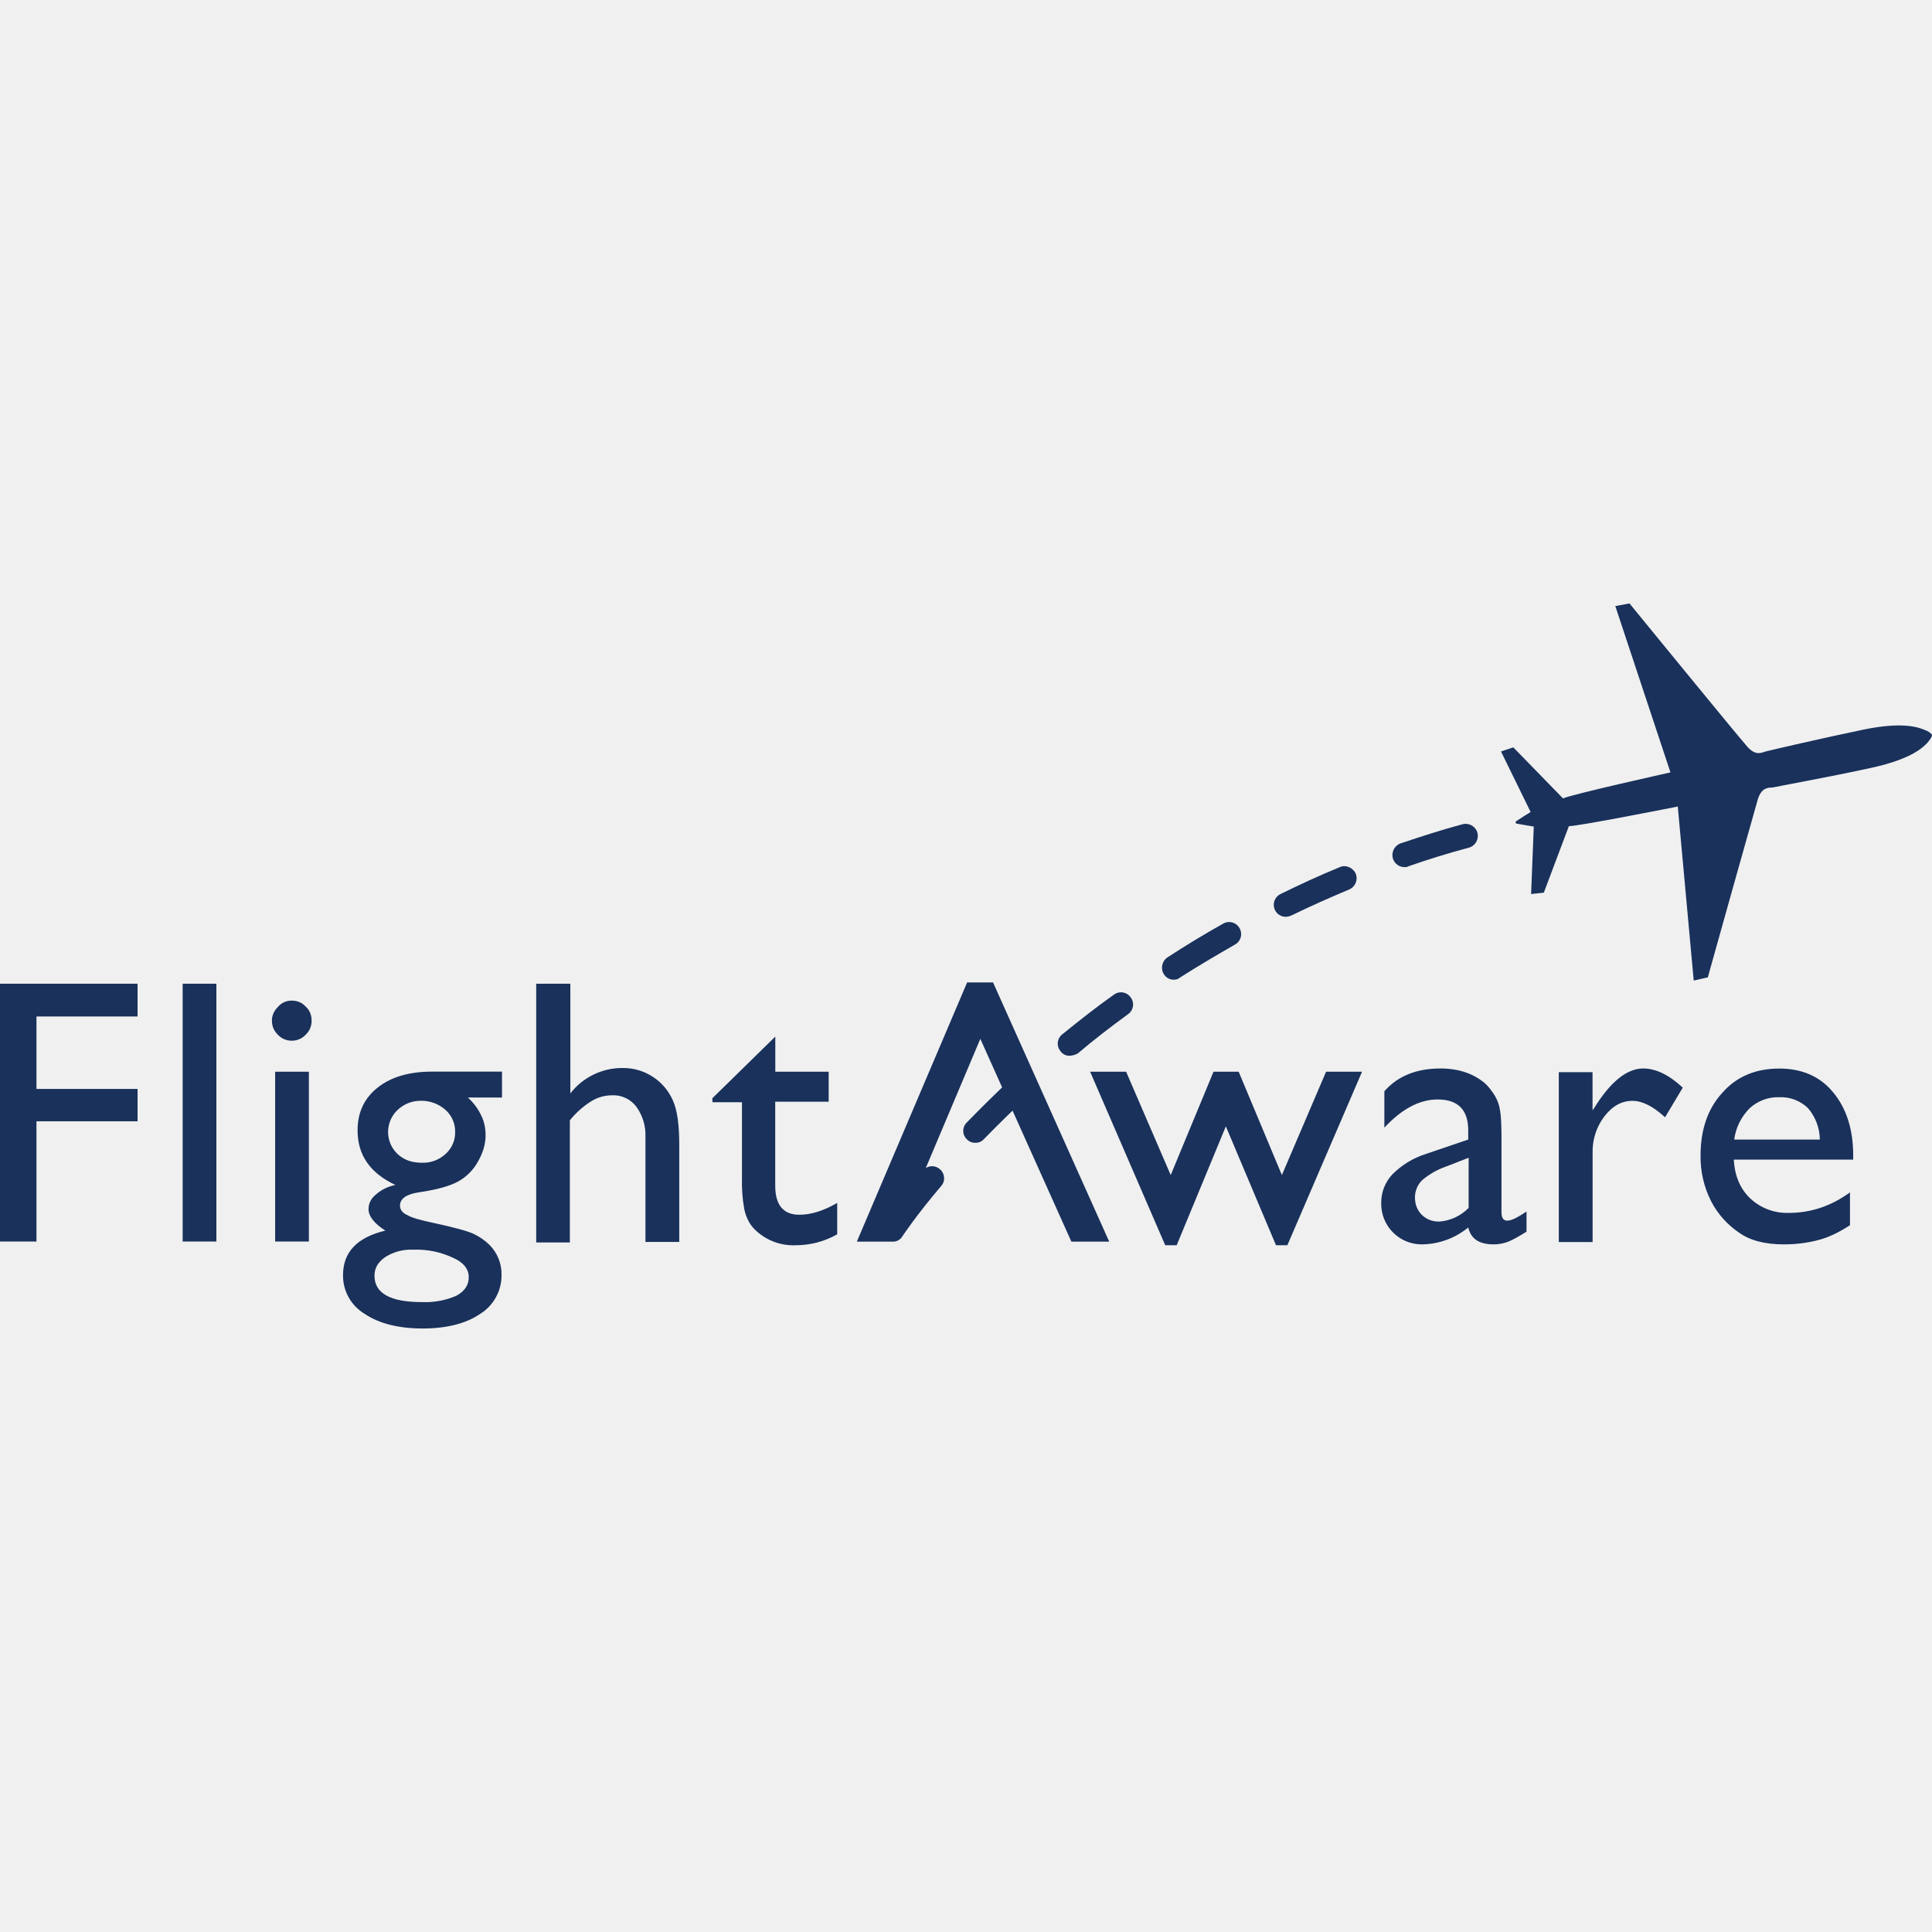
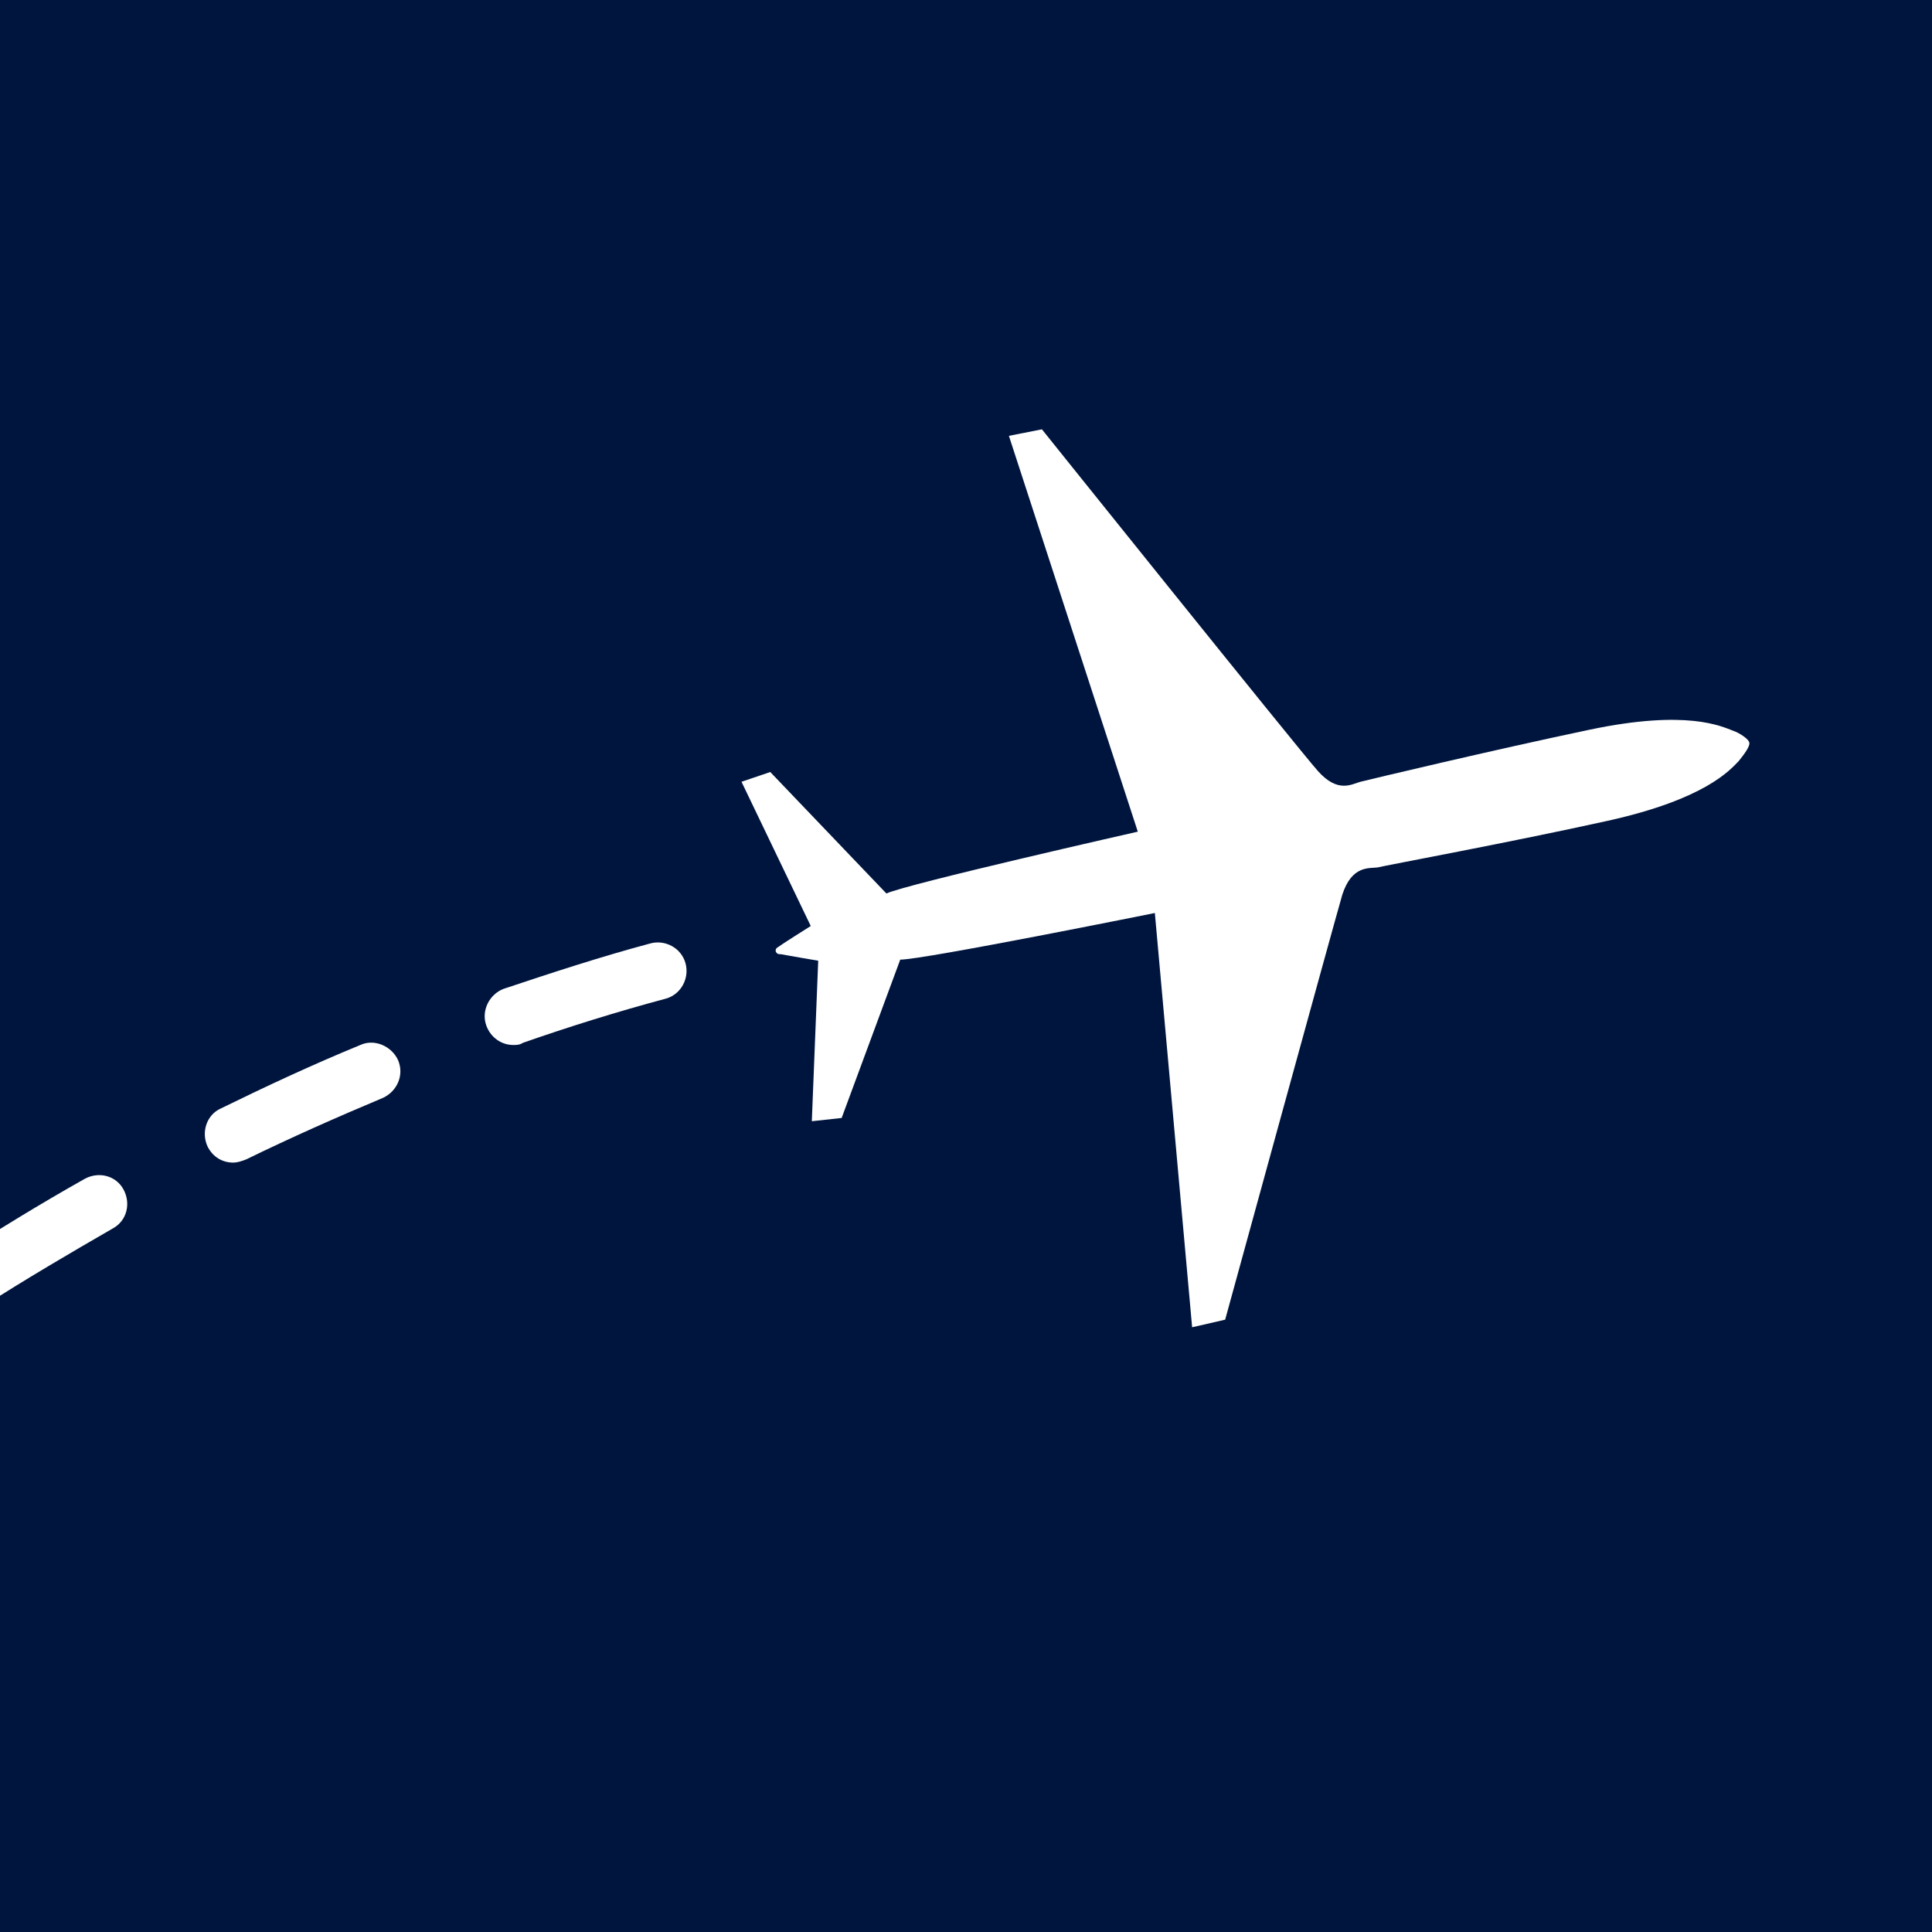
- <svg xmlns="http://www.w3.org/2000/svg" viewBox="0 0 24 24" role="img" aria-label="Flightaware logo">
-   <path fill="#19315B" d="m12.178 12.905-1.064 2.519h-.47l1.37-3.22h.322l1.443 3.22h-.47zm10.837 1.5h-1.477c.011.204.079.362.203.481a.667.667 0 0 0 .481.181c.272 0 .527-.085.759-.255v.408c-.13.085-.255.147-.38.181a1.674 1.674 0 0 1-.44.057c-.233 0-.42-.046-.561-.148a1.052 1.052 0 0 1-.345-.39 1.21 1.21 0 0 1-.13-.566c0-.322.09-.583.271-.78.181-.205.419-.3.708-.3.277 0 .503.095.667.294.165.198.25.458.25.786v.051zm-1.472-.249h1.064a.614.614 0 0 0-.147-.39.482.482 0 0 0-.356-.136.518.518 0 0 0-.368.136.674.674 0 0 0-.193.39m-1.76-.843v.48l.023-.033c.204-.328.408-.487.606-.487.158 0 .322.08.492.238l-.22.368c-.148-.136-.284-.204-.403-.204-.135 0-.249.062-.35.192a.718.718 0 0 0-.147.459v1.103h-.42v-2.11h.42zm-1.131.843v.9c0 .073.022.107.073.107s.13-.04.238-.113v.25c-.096.061-.17.101-.226.124a.49.49 0 0 1-.181.034c-.182 0-.283-.068-.317-.21a.922.922 0 0 1-.566.21.503.503 0 0 1-.515-.515.51.51 0 0 1 .141-.357 1.02 1.02 0 0 1 .408-.249l.532-.181v-.113c0-.255-.125-.385-.38-.385-.226 0-.447.119-.662.35v-.452c.164-.187.397-.283.696-.283.227 0 .408.063.55.181.045.04.084.09.124.153a.491.491 0 0 1 .068.193c.011.056.017.18.017.356m-.408.849v-.623l-.277.108a.93.93 0 0 0-.3.17.3.3 0 0 0-.09.215c0 .085.028.158.084.215.057.056.13.085.215.085a.567.567 0 0 0 .368-.17m-1.771-1.692h.447l-.928 2.156h-.141l-.623-1.477-.611 1.477h-.142l-.933-2.156h.447l.554 1.284.532-1.284h.312l.537 1.284zm7.526-4.182c.006.017-.028.062-.056.096-.045.045-.176.198-.696.311-.52.114-1.177.232-1.223.244-.045.005-.135-.012-.186.141a765.16 765.16 0 0 0-.623 2.218l-.175.04-.198-2.162s-1.228.244-1.353.244l-.311.826-.158.017.033-.838s-.17-.028-.198-.034c-.01 0-.022 0-.028-.017 0-.01.006-.017.017-.022.023-.017.17-.108.17-.108l-.368-.752.153-.051.617.634c.113-.051 1.335-.323 1.335-.323l-.685-2.066.176-.033s1.358 1.663 1.466 1.782c.107.119.18.068.226.057.045-.012.696-.164 1.217-.272.52-.107.701-.017.763.006.034.011.085.045.085.062zm-12.908 6.293a.16.16 0 0 1-.084-.023.147.147 0 0 1-.04-.21c.006-.01.17-.26.498-.65a.146.146 0 0 1 .21-.017c.062.05.073.147.016.21-.317.373-.475.616-.48.622a.133.133 0 0 1-.12.068zm1.025-1.228a.136.136 0 0 1-.102-.04.145.145 0 0 1-.006-.21c.187-.192.38-.384.577-.565a.15.15 0 0 1 .21.005.15.15 0 0 1-.006.21c-.192.18-.385.368-.566.554a.134.134 0 0 1-.107.046zm1.171-1.081a.132.132 0 0 1-.113-.057.146.146 0 0 1 .023-.21c.209-.169.424-.339.639-.491a.147.147 0 0 1 .21.033.147.147 0 0 1-.035.21c-.209.153-.424.317-.622.486a.23.23 0 0 1-.102.029zm1.296-.945a.142.142 0 0 1-.125-.068.154.154 0 0 1 .046-.21c.226-.147.458-.288.69-.418a.148.148 0 0 1 .204.056.148.148 0 0 1-.057.204c-.226.13-.458.266-.679.407a.114.114 0 0 1-.079.029zm1.392-.781a.149.149 0 0 1-.068-.283c.243-.119.487-.232.736-.334.073-.034.164.006.198.08a.152.152 0 0 1-.08.197c-.243.102-.486.21-.718.323a.196.196 0 0 1-.068.017zm1.471-.617a.151.151 0 0 1-.141-.102.154.154 0 0 1 .09-.192c.255-.085.515-.17.77-.238a.151.151 0 0 1 .187.102.151.151 0 0 1-.102.187c-.255.068-.51.147-.753.232-.017.011-.034.011-.05.011zm-8.601 2.875.786-.77v.436h.663v.373H9.63v1.042c0 .243.102.362.3.362.147 0 .306-.051.47-.147v.39c-.158.09-.334.136-.52.136a.68.68 0 0 1-.476-.17.446.446 0 0 1-.096-.113.553.553 0 0 1-.062-.164 1.866 1.866 0 0 1-.029-.39v-.94h-.367v-.045zM6.666 12.22h.419v1.363a.814.814 0 0 1 .645-.316.674.674 0 0 1 .628.401c.057.125.08.312.08.555v1.205h-.42v-1.307a.599.599 0 0 0-.113-.373.357.357 0 0 0-.3-.142.492.492 0 0 0-.26.074 1.07 1.07 0 0 0-.266.237v1.517h-.418v-3.214zm-2.224 1.822c0-.226.085-.402.25-.532.163-.13.39-.198.673-.198h.871v.322h-.424a.705.705 0 0 1 .17.232c.033.068.05.148.05.238 0 .113-.034.22-.096.328a.628.628 0 0 1-.243.244c-.102.056-.26.102-.487.135-.158.023-.237.08-.237.165 0 .05.028.09.09.118.057.034.164.063.323.097.26.056.424.101.498.135.073.034.141.08.198.136a.512.512 0 0 1 .152.38.56.56 0 0 1-.266.48c-.175.12-.418.181-.713.181-.3 0-.543-.062-.718-.18a.554.554 0 0 1-.272-.482c0-.288.176-.47.526-.554-.141-.09-.209-.181-.209-.266 0-.068.028-.13.09-.181a.518.518 0 0 1 .244-.12c-.311-.146-.47-.367-.47-.678m.69 1.482a.591.591 0 0 0-.345.091c-.09.062-.135.136-.135.232 0 .22.198.328.588.328a.97.97 0 0 0 .43-.079c.102-.057.153-.13.153-.232 0-.096-.062-.181-.192-.238a1.067 1.067 0 0 0-.498-.102m.096-1.85c-.113 0-.21.04-.289.113a.377.377 0 0 0 0 .55c.08.073.176.107.3.107a.41.41 0 0 0 .294-.108.356.356 0 0 0 .12-.272.36.36 0 0 0-.12-.277.453.453 0 0 0-.305-.113M3.622 12.43c.068 0 .13.023.175.074.051.045.074.107.074.175a.235.235 0 0 1-.074.175.235.235 0 0 1-.175.074.232.232 0 0 1-.17-.074.235.235 0 0 1-.074-.175c0-.062.023-.119.074-.17a.219.219 0 0 1 .17-.079m-.204.883h.419v2.11h-.419zM2.269 12.22h.419v3.203h-.419zM0 12.22h1.709v.407H.453v.9h1.256v.402H.453v1.494H0Z" />
+ <svg xmlns="http://www.w3.org/2000/svg" width="64" height="64" viewBox="0 0 1024 1024" fill="none">
+   <g clip-path="url(#square)">
+     <rect width="1024" height="1024" fill="#00153D" />
+     <path d="M-368.651 1024C-371.504 1024 -374.356 1023.43 -377.209 1021.71C-384.055 1017.14 -386.336 1007.99 -381.202 1000.55C-380.632 999.407 -364.087 974.241 -330.999 934.777C-325.864 928.486 -316.166 927.342 -309.89 933.061C-303.615 938.209 -302.474 947.932 -308.179 954.223C-340.127 991.971 -356.1 1016.56 -356.671 1017.14C-358.953 1021.71 -364.087 1024 -368.651 1024ZM-265.392 899.889C-269.385 899.889 -272.808 898.745 -275.661 895.885C-281.936 890.166 -281.936 880.443 -276.231 874.723C-257.405 855.277 -238.008 835.831 -218.041 817.529C-211.765 811.81 -202.637 812.382 -196.932 818.101C-191.227 824.392 -191.798 834.115 -197.503 839.263C-216.9 857.565 -236.296 876.439 -254.552 895.313C-257.405 898.745 -261.398 899.889 -265.392 899.889ZM-147.299 790.648C-151.863 790.648 -155.857 788.932 -158.709 784.928C-163.844 778.637 -163.273 768.914 -156.427 763.766C-135.319 746.608 -113.64 729.45 -91.962 714.008C-85.116 708.86 -75.988 710.576 -70.853 717.439C-65.719 724.303 -67.43 733.454 -74.276 738.601C-95.384 754.043 -117.063 770.63 -137.031 787.788C-140.453 789.504 -143.876 790.648 -147.299 790.648ZM-16.656 695.133C-21.791 695.133 -26.355 692.846 -29.207 688.27C-33.771 681.407 -31.489 671.684 -24.643 667.108C-1.823 652.238 21.567 637.939 44.957 624.785C52.374 620.781 61.502 623.069 65.495 630.504C69.489 637.939 67.207 647.09 59.79 651.094C36.97 664.249 13.58 677.975 -8.669 692.274C-11.522 694.562 -13.804 695.133 -16.656 695.133ZM123.686 616.205C117.981 616.205 112.846 613.346 109.994 607.626C106.571 600.191 109.423 591.04 116.84 587.608C141.371 575.598 165.902 564.159 191.004 553.864C198.42 550.432 207.548 554.436 210.971 561.871C214.394 569.878 210.401 578.457 202.984 581.889C178.453 592.184 153.922 603.051 130.531 614.49C127.679 615.634 125.397 616.205 123.686 616.205ZM272.014 553.864C265.739 553.864 260.034 549.86 257.752 543.569C254.899 535.562 259.463 526.982 266.88 524.123C292.552 515.544 318.794 506.965 344.467 500.101C352.454 497.813 361.011 502.389 363.293 510.396C365.575 518.403 361.011 526.983 353.024 529.27C327.352 536.134 301.68 544.141 277.148 552.72C275.437 553.864 273.726 553.864 272.014 553.864Z" fill="#FFFFFF" />
+     <path d="M927.155 393.669C927.719 395.393 924.332 399.992 921.508 403.441C916.991 408.039 904.005 423.558 852.059 435.054C800.114 446.55 734.617 458.62 730.1 459.77C725.583 460.344 716.549 458.62 711.467 474.139C706.95 489.659 649.358 699.456 649.358 699.456L631.854 703.48L612.092 483.911C612.092 483.911 489.568 508.627 477.146 508.627L446.092 592.546L430.282 594.27L433.67 509.201C433.67 509.201 416.731 506.327 413.908 505.753C412.779 505.753 411.649 505.753 411.085 504.028C411.085 502.879 411.649 502.304 412.779 501.729C415.037 500.005 429.717 490.808 429.717 490.808L393.017 414.361L408.262 409.188L469.806 473.565C481.099 468.392 603.058 440.802 603.058 440.802L534.738 231.004L552.242 227.556C552.242 227.556 687.752 396.543 698.48 408.614C709.208 420.684 716.548 415.511 721.066 414.361C725.583 413.212 790.515 397.693 842.461 386.772C894.406 375.851 912.474 385.047 918.685 387.346C922.073 388.496 927.155 391.945 927.155 393.669Z" fill="#FFFFFF" />
+   </g>
+   <defs>
+     <clipPath id="square">
+       <rect width="1024" height="1024" fill="#FFFFFF" />
+     </clipPath>
+   </defs>
</svg>
